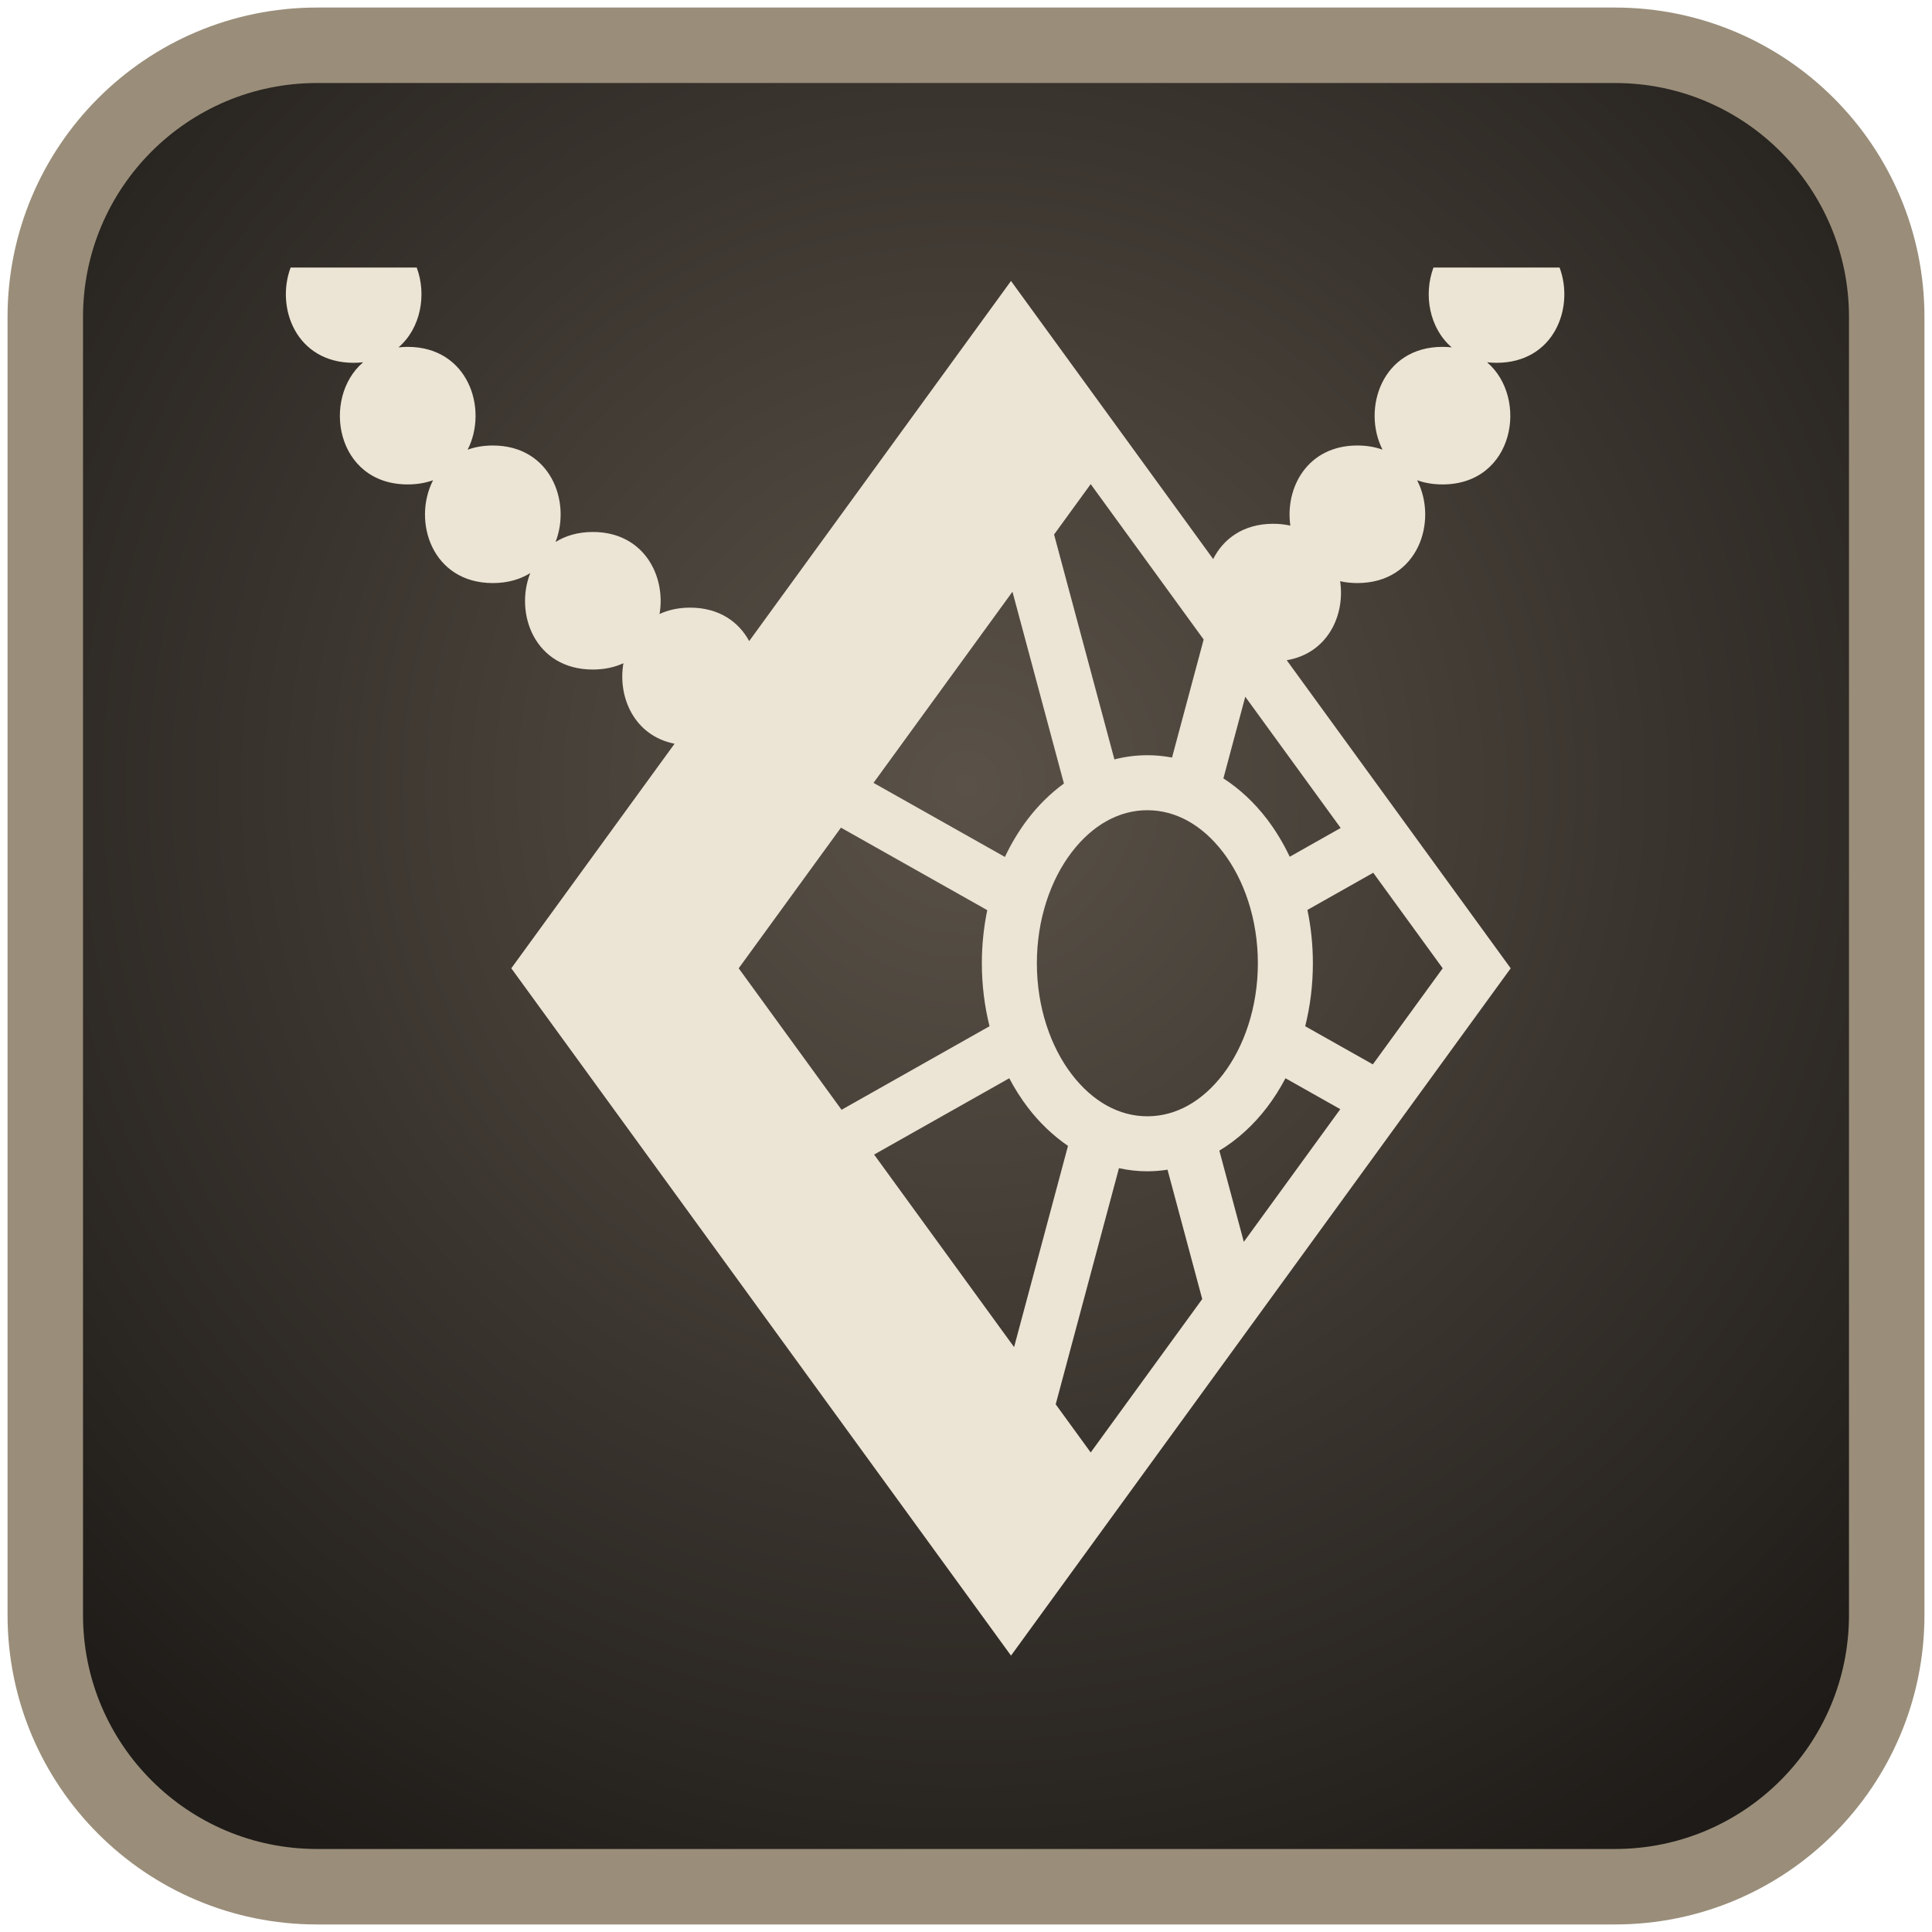
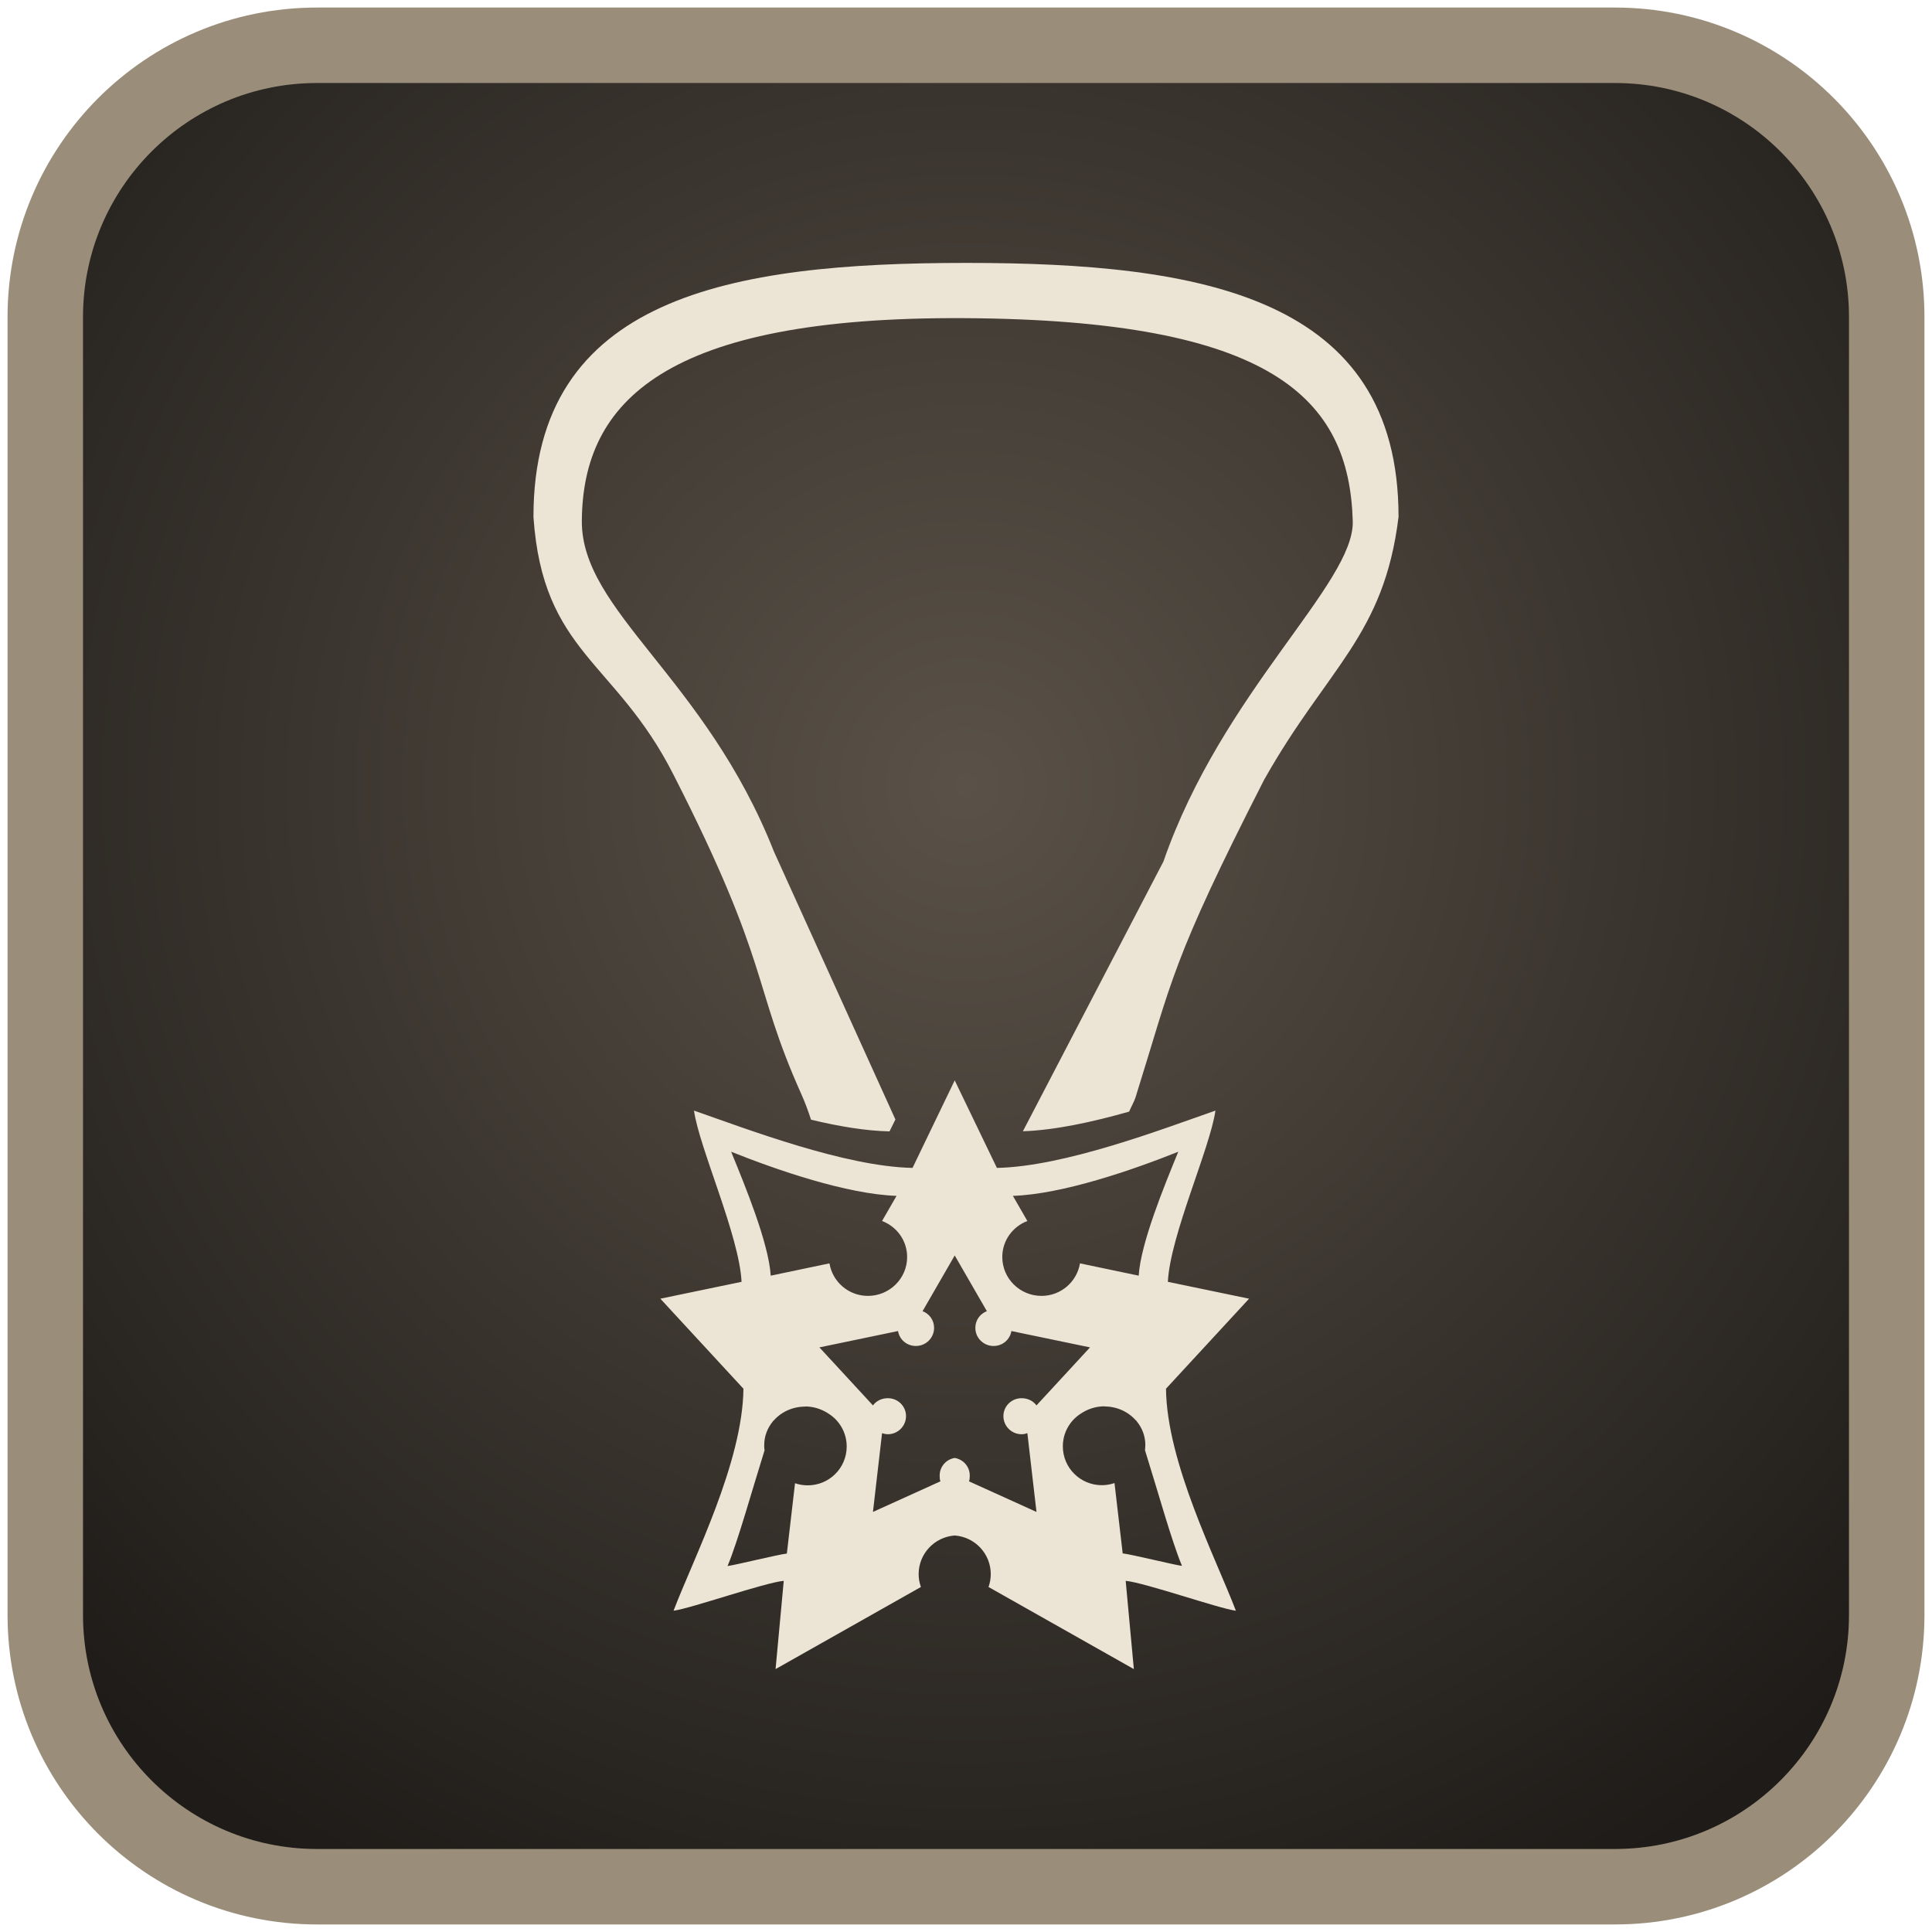
<svg xmlns="http://www.w3.org/2000/svg" viewBox="0 0 512 512">
  <defs>
    <radialGradient id="g" cx="50%" cy="40%" r="70%">
      <stop offset="0" stop-color="#5a5248" />
      <stop offset="1" stop-color="#1e1b18" />
    </radialGradient>
  </defs>
  <rect x="12" y="12" width="488" height="488" rx="72" fill="url(#g)" stroke="#9a8e7a" stroke-width="20" />
  <g transform="translate(56.32 56.32) scale(0.78)" fill="#ece4d4">
-     <path d="M26.537 18.69c-5.14 13.737 1.93 32.374 21.42 32.374 1.11 0 2.175-.07 3.205-.185-14.21 12.198-9.28 41.503 15.158 41.503 3.21 0 6.075-.513 8.612-1.418-7.113 13.846-.416 34.93 20.31 34.93 5.08 0 9.312-1.273 12.71-3.39-5.43 13.773 1.582 32.77 21.26 32.77 3.985 0 7.446-.785 10.395-2.142-2.018 11.57 3.74 24.662 17.375 27.35l-55.47 76.296 169.78 233.525L441.067 256.78 364.97 152.11c13.87-2.34 19.88-15.235 18.147-26.84 1.81.403 3.756.625 5.852.625 20.725 0 27.42-21.084 20.307-34.93 2.537.905 5.403 1.418 8.612 1.418 24.436 0 29.365-29.305 15.157-41.504 1.03.115 2.095.184 3.205.184 19.49 0 26.56-18.637 21.42-32.375h-42.84c-3.445 9.207-1.397 20.607 6.19 27.13-1.007-.113-2.05-.175-3.133-.175-20.563 0-27.425 21.08-20.367 34.925-2.524-.904-5.373-1.414-8.554-1.414-17 0-24.62 14.408-22.767 27.225-1.804-.404-3.745-.628-5.832-.628-10.137 0-16.94 5.126-20.39 11.982L298.366 60.5 271.29 23.256l-7.558 10.394-81.398 111.96c-3.543-6.543-10.237-11.366-20.068-11.366-3.973 0-7.43.792-10.38 2.162 2.21-12.973-5.388-27.87-22.673-27.87-5.053 0-9.275 1.28-12.67 3.405 5.38-13.772-1.77-32.784-21.3-32.784-3.184 0-6.034.51-8.56 1.416 7.06-13.846.2-34.927-20.363-34.927-1.084 0-2.126.062-3.134.175 7.588-6.523 9.636-17.923 6.19-27.13h-42.84zm271.83 73.59l38.38 52.788L326 185.18c-2.728-.513-5.523-.795-8.377-.795-3.85 0-7.593.504-11.203 1.422l-20.498-76.41 12.445-17.118zm-26.578 36.558l17.48 65.16c-4.572 3.337-8.695 7.403-12.225 12.022-3.006 3.932-5.625 8.27-7.824 12.927l-44.646-25.168 47.215-64.942zm79.095 35.68l32.416 44.587-17.308 9.772c-2.192-4.632-4.8-8.947-7.79-12.86-4.17-5.453-9.16-10.144-14.75-13.76l7.433-27.74zm-33.262 38.554c9.644 0 18.64 5.02 25.73 14.297 7.092 9.277 11.81 22.688 11.81 37.696 0 15.01-4.72 28.42-11.81 37.7-7.094 9.278-16.086 14.296-25.73 14.296-9.644 0-18.638-5.018-25.73-14.296-7.092-9.28-11.813-22.69-11.813-37.7 0-15.007 4.72-28.42 11.813-37.697 7.092-9.28 16.086-14.298 25.73-14.298zm-104.11 5.924l49.716 28.03c-1.198 5.775-1.84 11.817-1.84 18.04 0 7.44.913 14.623 2.606 21.395L213.72 304.85l-34.947-48.07 34.74-47.782zm180.85 15.324l23.598 32.46-23.73 32.642-22.982-12.955c1.694-6.774 2.606-13.958 2.606-21.4 0-6.252-.647-12.32-1.854-18.12l22.363-12.627zm-123.666 69.82c1.87 3.546 3.988 6.888 6.348 9.975 3.883 5.08 8.48 9.495 13.607 13l-18.314 68.36-47.555-65.41 45.914-25.924zm93.85.003l18.62 10.498-32.774 45.08-8.313-30.988c6.148-3.716 11.614-8.72 16.12-14.617 2.36-3.087 4.478-6.428 6.347-9.972zm-56.576 30.55c3.13.682 6.352 1.06 9.653 1.06 2.323 0 4.604-.2 6.846-.542l11.79 43.948-37.893 52.12-11.89-16.356 21.494-80.23z" />
+     <path d="M256 17.12c-80.055 0-146.96 11.46-146.96 86.294 3.176 46.31 27.865 48.73 47.546 87.525 33.323 65.317 26.562 70.923 43.5 108.67 1.202 2.678 2.27 5.576 3.26 8.61 9.382 2.25 18.562 3.807 26.664 3.973l2.008-4.035-41.237-90.95c-23.33-59.194-65.534-81.684-65.303-112.478.303-40.477 28.157-69.41 129.843-68.84 105.162.587 130.883 27.404 132.082 68.973.612 21.207-44.356 58.01-64.32 115.63l-47.756 91.66c10.88-.37 23.584-3.116 36.098-6.678.71-1.71 1.687-3.282 2.213-4.96 12.574-40.15 12.044-45.83 43.636-107.757 21.512-38.208 40.718-48.8 45.686-89.344 0-74.833-66.905-86.295-146.96-86.295zm-3.834 277.737L237.834 324.6c-23.02-.476-55.97-13.1-74.252-19.473 1.806 12.728 15.387 42.465 16.162 58.176l-27.592 5.732 28.225 30.58c-.227 25.06-17.045 57.838-23.74 75.438 5.747-.733 31.057-9.59 37.44-10.155L191.3 494.88l49.374-27.892c-.48-1.364-.76-2.83-.76-4.36 0-6.958 5.38-12.63 12.25-13.14 6.87.51 12.248 6.182 12.248 13.14 0 1.532-.282 2.996-.758 4.36l49.375 27.893-2.776-29.982c6.384.567 31.694 9.422 37.44 10.155-6.694-17.6-23.5-50.38-23.74-75.438l28.224-30.58-27.592-5.732c.776-15.71 14.36-45.448 16.164-58.176-18.283 6.375-51.23 19-74.252 19.473l-14.332-29.743zm-75.957 24.247c15.53 6.215 39.34 14.43 56.194 14.992l-4.925 8.54c4.984 1.897 8.522 6.618 8.522 12.245 0 7.295-5.98 13.2-13.322 13.2-6.6 0-12.032-4.79-13.07-11.05l-19.952 4.18c-.7-11.076-8.67-30.437-13.45-42.106zm151.913 0c-4.78 11.67-12.75 31.03-13.45 42.107l-19.95-4.18c-1.04 6.26-6.472 11.05-13.07 11.05-7.343 0-13.323-5.905-13.323-13.2 0-5.626 3.538-10.345 8.524-12.243l-4.924-8.54c16.854-.562 40.66-8.778 56.193-14.993zm-75.955 35.242l10.922 18.93c-2.318.885-3.916 3.058-3.916 5.675 0 3.394 2.773 6.152 6.19 6.152 3.07 0 5.577-2.166 6.06-5.077l26.71 5.555-18.187 19.71c-1.13-1.54-2.988-2.448-5.05-2.448-3.416 0-6.188 2.7-6.188 6.092 0 3.392 2.772 6.152 6.186 6.152.7 0 1.332-.142 1.958-.36l3.093 26.758-22.92-10.392c.227-.634.254-1.26.254-1.973 0-3.045-2.194-5.5-5.112-5.974-2.916.476-5.115 2.93-5.115 5.973 0 .713.02 1.335.254 1.972l-22.918 10.392 3.092-26.757c.626.198 1.26.36 1.956.36 3.415 0 6.187-2.76 6.187-6.153s-2.77-6.092-6.188-6.092c-2.063 0-3.92.912-5.05 2.45l-18.184-19.712 26.707-5.555c.48 2.912 2.993 5.077 6.063 5.077 3.415 0 6.187-2.76 6.187-6.15 0-2.62-1.596-4.792-3.914-5.675l10.922-18.93zm50.93 51.252l-.04.05c4.358 0 8.262 1.917 10.796 4.9l.085-.087c.02.086.055.144.083.257 1.818 2.213 2.905 4.983 2.905 8.002 0 .616-.057 1.2-.114 1.792 4.52 14.428 8.95 30.55 12.565 39.3-2.733-.348-17.238-3.936-20.142-4.242l-2.78-23.89c-1.344.453-2.793.718-4.292.718-7.343 0-13.26-5.904-13.26-13.2 0-4.79 2.542-8.975 6.377-11.288.022-.022.113-.02.113-.084.114-.113.298-.142.442-.256.37-.226.744-.412 1.135-.6 1.854-.87 3.912-1.372 6.125-1.372zm-101.823.05c2.214 0 4.27.5 6.125 1.375.394.17.767.38 1.135.598.142.114.303.144.442.257.022.022.113.02.113.084 3.834 2.314 6.377 6.498 6.377 11.29 0 7.295-5.916 13.2-13.258 13.2-1.5 0-2.95-.254-4.296-.716l-2.78 23.89c-2.903.304-17.41 3.893-20.14 4.24 3.615-8.75 8.046-24.87 12.565-39.3-.115-.59-.115-1.173-.115-1.79 0-3.02 1.09-5.79 2.905-8.004.02-.085.055-.143.084-.256l.086.086c2.533-2.982 6.438-4.9 10.796-4.9l-.04-.052z" />
  </g>
</svg>
